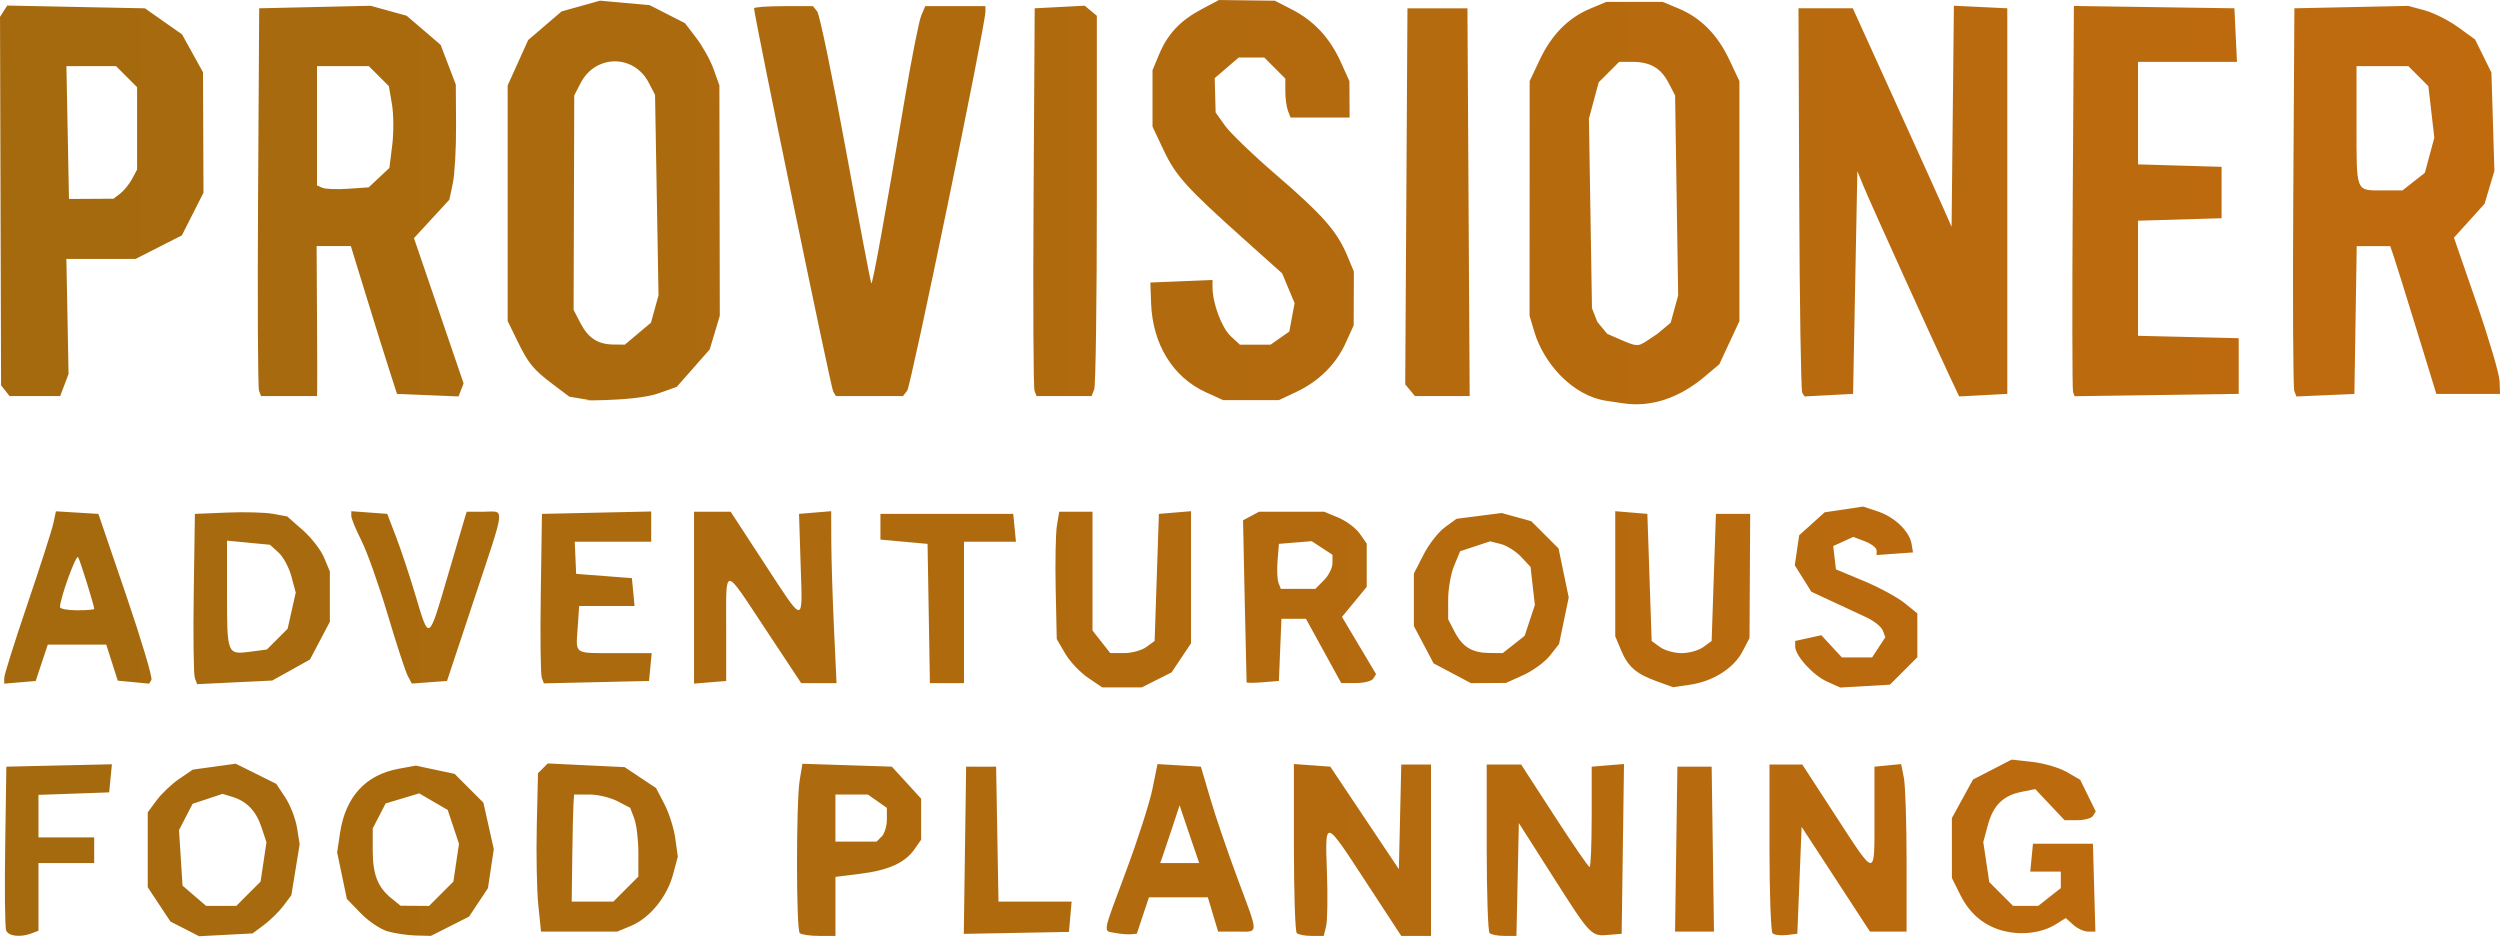
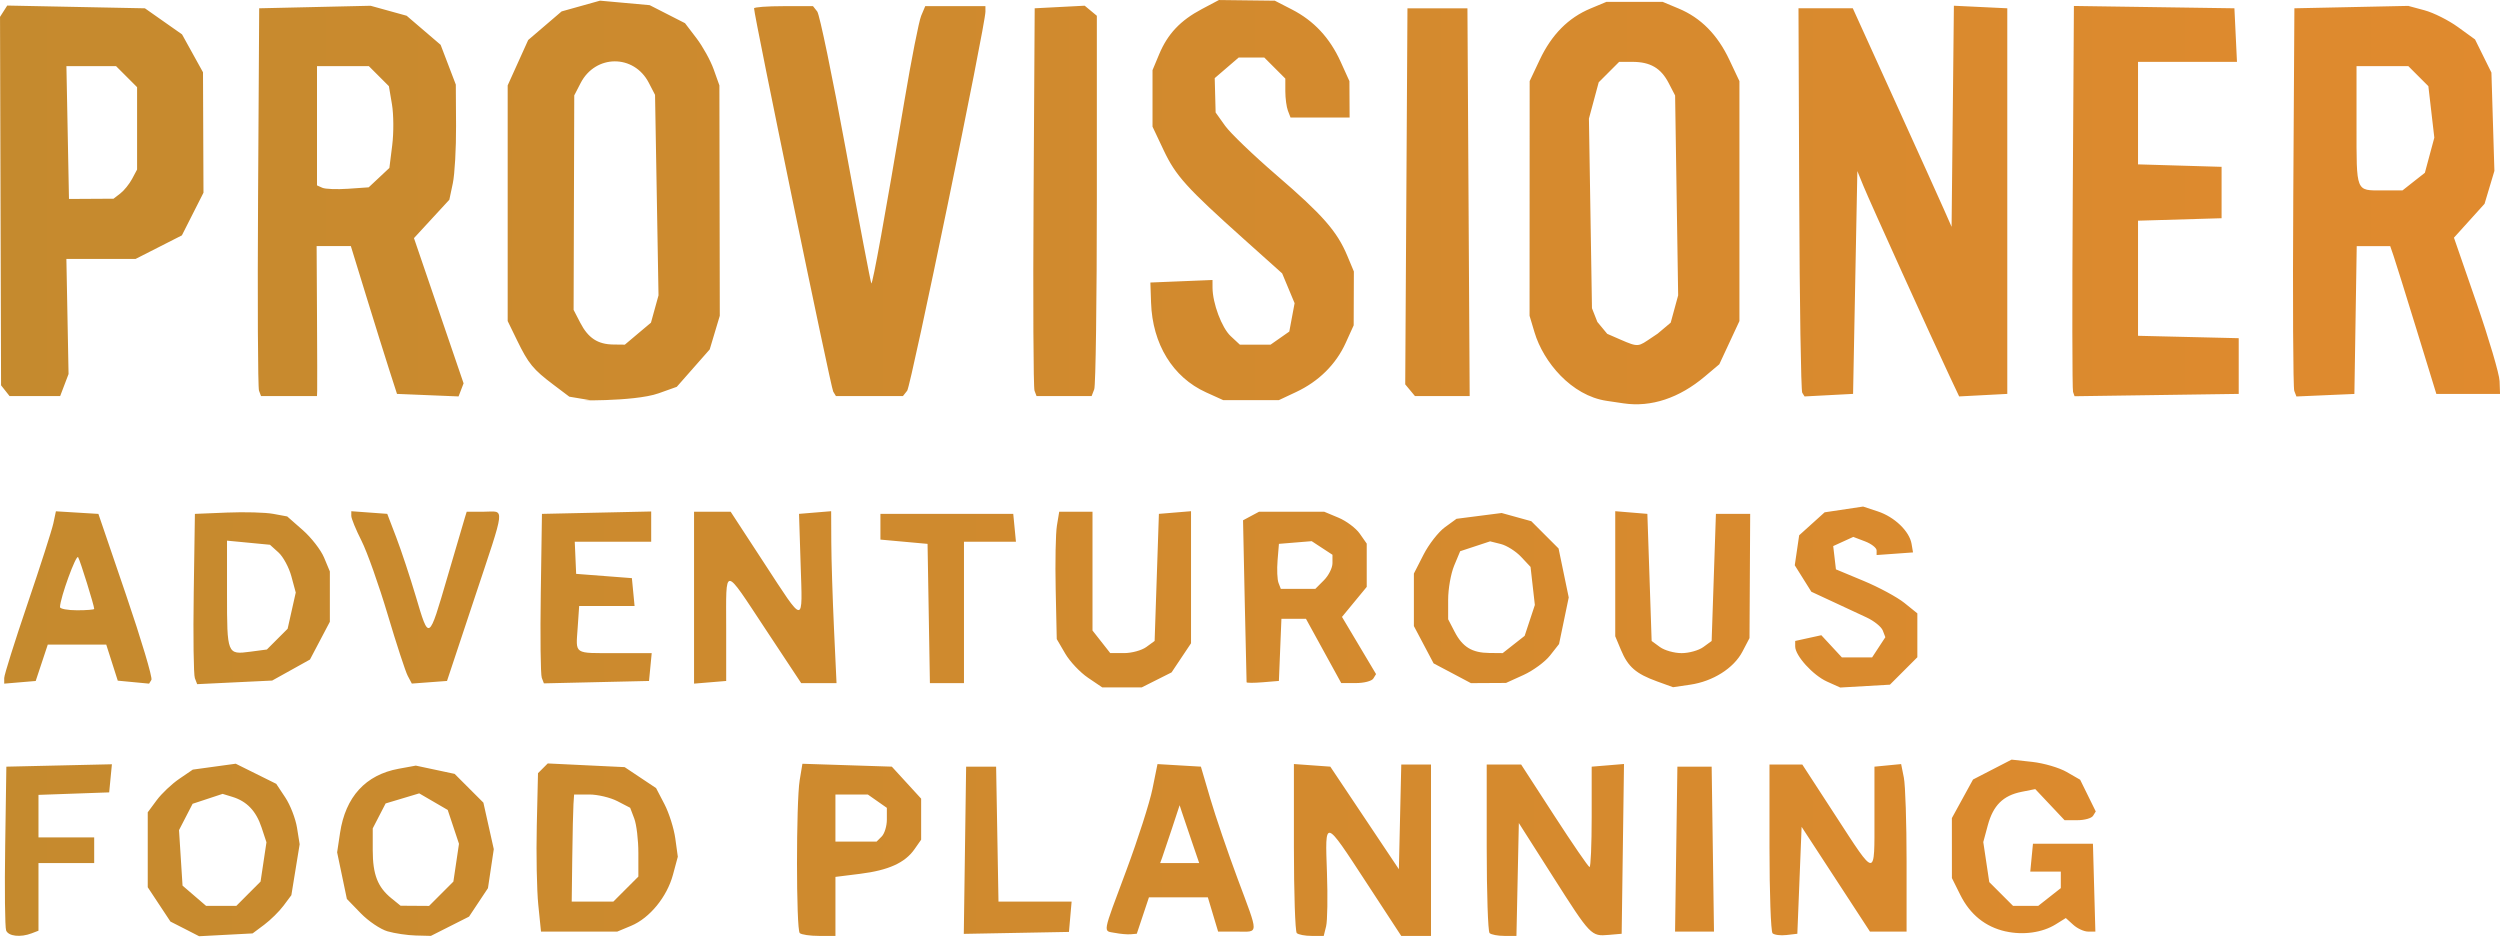
<svg xmlns="http://www.w3.org/2000/svg" xmlns:xlink="http://www.w3.org/1999/xlink" width="154.38mm" height="57.811mm" viewBox="0 0 154.38 57.811" version="1.1" id="svg1" xml:space="preserve">
  <defs id="defs1">
    <linearGradient id="linearGradient71">
-       <stop style="stop-color:#a56a0e;stop-opacity:1;" offset="0" id="stop71" />
-       <stop style="stop-color:#c06a0e;stop-opacity:1;" offset="0.686" id="stop75" />
-       <stop style="stop-color:#d88b1a;stop-opacity:0.749;" offset="0.686" id="stop74" />
-       <stop style="stop-color:#ffb12b;stop-opacity:0.498;" offset="0.817" id="stop73" />
-       <stop style="stop-color:#d9a54d;stop-opacity:1;" offset="1" id="stop72" />
+       <stop style="stop-color:#c58a2e;stop-opacity:1;" offset="0" id="stop71" />
+       <stop style="stop-color:#e08a2e;stop-opacity:1;" offset="0.686" id="stop75" />
+       <stop style="stop-color:#f8ab3a;stop-opacity:0.749;" offset="0.686" id="stop74" />
+       <stop style="stop-color:#ffd14b;stop-opacity:0.498;" offset="0.817" id="stop73" />
+       <stop style="stop-color:#f9c56d;stop-opacity:1;" offset="1" id="stop72" />
    </linearGradient>
    <linearGradient xlink:href="#linearGradient71" id="linearGradient72" x1="-11.594" y1="143.572" x2="214.399" y2="143.572" gradientUnits="userSpaceOnUse" />
  </defs>
  <g id="layer1" transform="translate(11.59431,-125.6309)">
    <g id="g71">
      <path style="fill:url(#linearGradient72)" d="m -11.216,183.086 c -0.072,-0.187 -0.098,-2.538 -0.058,-5.226 l 0.072,-4.886 3.259,-0.074 3.259,-0.074 -0.084,0.868 -0.084,0.868 -2.183,0.077 -2.183,0.077 v 1.312 1.312 h 1.72 1.72 v 0.794 0.794 h -1.72 -1.72 v 2.088 2.088 l -0.419,0.161 c -0.694,0.266 -1.442,0.182 -1.58,-0.179 z m 11.034,-0.095 -0.887,-0.451 -0.701,-1.06 -0.701,-1.06 v -2.314 -2.314 l 0.553,-0.747 c 0.304,-0.411 0.931,-1.004 1.392,-1.318 l 0.838,-0.571 1.325,-0.182 1.325,-0.182 1.251,0.621 1.251,0.621 0.56,0.845 c 0.308,0.465 0.633,1.304 0.723,1.866 l 0.163,1.02 -0.256,1.573 -0.256,1.573 -0.483,0.647 c -0.265,0.356 -0.804,0.886 -1.197,1.18 l -0.714,0.533 -1.651,0.087 -1.651,0.087 z m 3.927,-2.169 0.751,-0.751 0.182,-1.214 0.182,-1.214 -0.302,-0.914 c -0.336,-1.018 -0.909,-1.618 -1.807,-1.892 l -0.599,-0.183 -0.926,0.306 -0.926,0.306 -0.42,0.813 -0.42,0.813 0.109,1.714 0.109,1.714 0.728,0.626 0.728,0.626 h 0.932 0.932 z m 8.595,2.322 c -0.44,-0.128 -1.186,-0.631 -1.657,-1.117 l -0.857,-0.884 -0.301,-1.439 -0.301,-1.439 0.18,-1.199 c 0.335,-2.23 1.579,-3.59 3.624,-3.964 l 1.056,-0.193 1.198,0.255 1.198,0.256 0.888,0.888 0.888,0.888 0.321,1.436 0.321,1.436 -0.18,1.204 -0.18,1.204 -0.584,0.879 -0.584,0.879 -1.178,0.595 -1.178,0.595 -0.936,-0.024 c -0.515,-0.013 -1.296,-0.129 -1.737,-0.257 z m 3.312,-2.322 0.751,-0.751 0.173,-1.167 0.173,-1.167 -0.348,-1.045 -0.348,-1.045 -0.88,-0.512 -0.88,-0.512 -1.037,0.311 -1.037,0.311 -0.398,0.77 -0.398,0.77 v 1.353 c 0,1.495 0.305,2.277 1.155,2.966 l 0.564,0.457 0.88,0.006 0.88,0.006 z m 22.139,2.426 c -0.224,-0.224 -0.226,-8.084 -0.003,-9.438 l 0.168,-1.015 2.761,0.089 2.761,0.089 0.905,0.988 0.905,0.988 v 1.268 1.268 l -0.413,0.59 c -0.586,0.837 -1.604,1.297 -3.358,1.516 l -1.521,0.19 v 1.822 1.822 h -1.014 c -0.558,0 -1.094,-0.079 -1.191,-0.176 z m 5.062,-5.962 c 0.175,-0.175 0.318,-0.644 0.318,-1.043 v -0.726 l -0.588,-0.412 -0.588,-0.412 H 40.995 39.995 v 1.455 1.455 h 1.27 1.27 z m 5.141,0.85 0.072,-5.163 h 0.926 0.926 l 0.073,4.167 0.073,4.167 h 2.258 2.258 l -0.082,0.936 -0.082,0.936 -3.247,0.06 -3.247,0.06 z m 9.266,5.104 c -0.75,-0.148 -0.813,0.197 0.703,-3.872 0.714,-1.917 1.438,-4.175 1.609,-5.019 l 0.311,-1.534 1.34,0.079 1.34,0.079 0.584,1.984 c 0.321,1.091 1.078,3.309 1.681,4.928 1.33,3.57 1.335,3.274 -0.052,3.274 h -1.149 l -0.317,-1.058 -0.317,-1.058 h -1.819 -1.819 l -0.375,1.124 -0.375,1.124 -0.375,0.033 c -0.206,0.018 -0.643,-0.02 -0.97,-0.085 z m 4.723,-5.703 c -0.261,-0.764 -0.532,-1.568 -0.604,-1.786 l -0.129,-0.397 -0.479,1.455 c -0.263,0.8 -0.534,1.604 -0.601,1.786 l -0.122,0.331 h 1.205 1.205 z m 6.5,5.711 c -0.097,-0.097 -0.176,-2.485 -0.176,-5.307 v -5.13 l 1.124,0.081 1.124,0.081 2.117,3.167 2.117,3.167 0.074,-3.233 0.074,-3.233 h 0.918 0.918 v 5.292 5.292 h -0.919 -0.919 l -2.162,-3.307 c -2.605,-3.985 -2.543,-3.97 -2.425,-0.595 0.052,1.492 0.029,2.98 -0.052,3.307 l -0.147,0.595 h -0.745 c -0.41,0 -0.824,-0.079 -0.921,-0.176 z m 11.906,0 c -0.097,-0.097 -0.176,-2.478 -0.176,-5.292 v -5.115 h 1.063 1.063 l 2.046,3.157 c 1.125,1.737 2.105,3.165 2.178,3.175 0.073,0.01 0.132,-1.381 0.132,-3.091 V 172.974 l 0.998,-0.082 0.998,-0.083 -0.072,5.242 -0.072,5.242 -0.794,0.069 c -1.094,0.095 -1.112,0.077 -3.464,-3.62 l -2.092,-3.287 -0.074,3.485 -0.074,3.485 h -0.742 c -0.408,0 -0.821,-0.079 -0.918,-0.176 z m 17.475,0.012 c -0.104,-0.104 -0.189,-2.49 -0.189,-5.304 v -5.115 h 1.013 1.013 l 2.064,3.175 c 2.513,3.865 2.392,3.862 2.392,0.067 v -3.109 l 0.824,-0.08 0.824,-0.08 0.168,0.841 c 0.092,0.463 0.168,2.791 0.168,5.173 v 4.333 h -1.13 -1.13 l -2.111,-3.236 -2.111,-3.236 -0.132,3.302 -0.132,3.302 -0.671,0.078 c -0.369,0.043 -0.756,-0.007 -0.86,-0.11 z m 14.396,-0.111 c -1.253,-0.281 -2.194,-1.039 -2.801,-2.255 l -0.519,-1.041 -0.001,-1.852 -0.001,-1.852 0.653,-1.191 0.653,-1.191 1.191,-0.614 1.191,-0.614 1.282,0.141 c 0.705,0.078 1.658,0.357 2.117,0.621 l 0.834,0.48 0.482,0.979 0.482,0.979 -0.167,0.27 c -0.092,0.149 -0.525,0.27 -0.963,0.27 h -0.796 l -0.905,-0.96 -0.905,-0.96 -0.846,0.169 c -1.14,0.228 -1.754,0.837 -2.086,2.071 l -0.278,1.031 0.185,1.236 0.185,1.236 0.734,0.734 0.734,0.734 h 0.778 0.778 l 0.697,-0.548 0.697,-0.548 v -0.51 -0.51 h -0.943 -0.943 l 0.083,-0.86 0.083,-0.86 h 1.852 1.852 l 0.075,2.712 0.075,2.712 h -0.451 c -0.248,0 -0.659,-0.188 -0.913,-0.418 l -0.461,-0.418 -0.618,0.385 c -0.826,0.516 -2.01,0.683 -3.099,0.439 z m -90.614,-1.643 c -0.092,-0.91 -0.134,-3.111 -0.093,-4.891 l 0.075,-3.238 0.301,-0.301 0.301,-0.301 2.375,0.114 2.375,0.114 0.97,0.647 0.97,0.647 0.516,0.991 c 0.284,0.545 0.586,1.499 0.671,2.119 l 0.155,1.128 -0.299,1.11 c -0.369,1.371 -1.437,2.677 -2.579,3.154 l -0.864,0.361 h -2.353 -2.353 z m 5.407,-0.972 0.773,-0.773 v -1.458 c 0,-0.802 -0.114,-1.758 -0.253,-2.124 l -0.253,-0.666 -0.792,-0.41 c -0.436,-0.225 -1.215,-0.41 -1.731,-0.41 h -0.939 l -0.04,0.595 c -0.022,0.327 -0.055,1.816 -0.074,3.307 l -0.034,2.712 h 1.285 1.285 z m 64.863,-2.468 0.072,-5.093 h 1.058 1.058 l 0.072,5.093 0.072,5.093 h -1.202 -1.202 z M 55.593,167.483 c -0.487,-0.328 -1.12,-0.999 -1.408,-1.492 l -0.523,-0.896 -0.066,-3.072 c -0.036,-1.689 -0.002,-3.459 0.076,-3.932 l 0.142,-0.86 h 1.028 1.028 v 3.668 3.668 l 0.548,0.697 0.548,0.697 h 0.856 c 0.471,0 1.087,-0.169 1.37,-0.375 l 0.514,-0.375 0.132,-3.924 0.132,-3.924 0.992,-0.082 0.992,-0.082 v 4.078 4.078 l -0.601,0.899 -0.601,0.899 -0.921,0.463 -0.921,0.463 -1.218,4.1e-4 -1.218,4.1e-4 z m 35.134,0.224 c -1.298,-0.471 -1.788,-0.898 -2.221,-1.935 l -0.356,-0.851 v -3.861 -3.861 l 0.992,0.082 0.992,0.082 0.132,3.925 0.132,3.925 0.514,0.375 c 0.282,0.206 0.885,0.375 1.338,0.375 0.454,0 1.056,-0.169 1.339,-0.375 l 0.514,-0.375 0.132,-3.925 0.132,-3.925 h 1.058 1.058 l -0.021,3.836 -0.021,3.836 -0.436,0.834 c -0.535,1.024 -1.819,1.837 -3.227,2.043 l -1.058,0.155 z m 10.497,0.011 c -0.868,-0.393 -1.962,-1.601 -1.962,-2.167 v -0.34 l 0.807,-0.177 0.807,-0.177 0.635,0.685 0.635,0.685 h 0.933 0.933 l 0.409,-0.624 0.409,-0.624 -0.159,-0.414 c -0.087,-0.228 -0.537,-0.59 -0.998,-0.805 -0.462,-0.215 -1.419,-0.661 -2.126,-0.99 l -1.287,-0.598 -0.512,-0.817 -0.512,-0.817 0.136,-0.926 0.136,-0.926 0.786,-0.709 0.786,-0.709 1.188,-0.178 1.188,-0.178 0.907,0.299 c 1.034,0.341 1.955,1.226 2.086,2.004 l 0.089,0.529 -1.124,0.081 -1.124,0.081 v -0.286 c 0,-0.157 -0.324,-0.41 -0.72,-0.56 l -0.72,-0.274 -0.62,0.283 -0.62,0.283 0.084,0.719 0.084,0.719 1.712,0.713 c 0.941,0.392 2.072,1.003 2.514,1.358 l 0.802,0.646 v 1.355 1.355 l -0.847,0.847 -0.847,0.847 -1.534,0.088 -1.534,0.088 z m -112.558,-0.218 c -3.66e-4,-0.191 0.647,-2.252 1.438,-4.58 0.792,-2.328 1.51,-4.567 1.597,-4.974 l 0.157,-0.741 1.312,0.08 1.312,0.08 1.709,5.008 c 0.94,2.754 1.644,5.113 1.565,5.241 l -0.144,0.233 -0.967,-0.092 -0.967,-0.092 -0.356,-1.114 -0.356,-1.114 h -1.805 -1.805 l -0.373,1.124 -0.373,1.124 -0.972,0.082 -0.972,0.082 z m 5.557,-4.267 c 0,-0.203 -0.863,-2.981 -0.993,-3.194 -0.122,-0.202 -1.109,2.511 -1.12,3.08 -0.002,0.109 0.472,0.198 1.054,0.198 0.582,0 1.058,-0.038 1.058,-0.084 z m 6.216,4.275 c -0.078,-0.204 -0.11,-2.57 -0.07,-5.258 l 0.072,-4.886 1.984,-0.081 c 1.091,-0.045 2.374,-0.009 2.85,0.079 l 0.866,0.16 0.96,0.843 c 0.528,0.463 1.121,1.228 1.317,1.698 l 0.357,0.856 v 1.554 1.554 l -0.614,1.166 -0.614,1.166 -1.167,0.649 -1.167,0.649 -2.316,0.111 -2.316,0.111 z m 5.088,-2.41 0.64,-0.64 0.251,-1.118 0.251,-1.118 -0.269,-0.998 c -0.148,-0.549 -0.506,-1.213 -0.796,-1.476 l -0.528,-0.477 -1.326,-0.127 -1.326,-0.127 v 3.297 c 0,3.72 0.012,3.75 1.429,3.562 l 1.033,-0.137 z m 8.057,2.268 c -0.139,-0.263 -0.696,-1.966 -1.238,-3.785 -0.542,-1.819 -1.269,-3.869 -1.616,-4.555 -0.347,-0.686 -0.631,-1.378 -0.631,-1.537 v -0.289 l 1.11,0.081 1.11,0.081 0.557,1.455 c 0.306,0.8 0.848,2.437 1.205,3.637 0.826,2.777 0.786,2.801 1.953,-1.189 0.542,-1.855 1.033,-3.522 1.089,-3.704 l 0.103,-0.331 h 1.067 c 1.308,0 1.371,-0.554 -0.614,5.424 l -1.67,5.027 -1.086,0.081 -1.086,0.081 z m 8.277,0.118 c -0.073,-0.191 -0.101,-2.546 -0.061,-5.234 l 0.072,-4.886 3.373,-0.074 3.373,-0.074 v 0.934 0.934 H 26.258 23.898 l 0.043,0.992 0.043,0.992 1.721,0.132 1.721,0.132 0.083,0.86 0.083,0.86 h -1.711 -1.711 l -0.092,1.345 c -0.114,1.677 -0.282,1.565 2.35,1.565 h 2.222 l -0.083,0.86 -0.083,0.86 -3.246,0.074 -3.246,0.074 z m 9.404,-4.945 v -5.308 h 1.13 1.13 l 2.073,3.175 c 2.517,3.855 2.369,3.851 2.248,0.066 l -0.099,-3.109 0.992,-0.082 0.992,-0.082 0.009,1.934 c 0.005,1.064 0.08,3.452 0.166,5.308 l 0.157,3.373 H 38.972 37.88 L 35.697,164.514 c -2.65,-4.005 -2.448,-3.998 -2.448,-0.073 v 3.241 l -0.992,0.082 -0.992,0.082 z m 14.492,0.976 -0.073,-4.299 -1.455,-0.132 -1.455,-0.132 v -0.794 -0.794 h 4.101 4.101 l 0.083,0.86 0.083,0.86 H 49.537 47.933 v 4.366 4.366 h -1.052 -1.052 z m 19.628,4.249 c -0.006,-0.045 -0.058,-2.314 -0.115,-5.043 l -0.104,-4.961 0.495,-0.265 0.495,-0.265 h 2.01 2.01 l 0.883,0.369 c 0.486,0.203 1.077,0.646 1.314,0.985 l 0.431,0.616 v 1.336 1.336 l -0.764,0.927 -0.764,0.927 1.052,1.766 1.052,1.766 -0.171,0.277 c -0.094,0.153 -0.578,0.277 -1.075,0.277 h -0.904 l -1.089,-1.984 -1.089,-1.984 h -0.758 -0.758 l -0.078,1.918 -0.078,1.918 -0.992,0.082 c -0.546,0.045 -0.997,0.045 -1.003,0 z m 4.774,-6.3 c 0.291,-0.291 0.529,-0.765 0.529,-1.052 v -0.523 l -0.641,-0.42 -0.641,-0.42 -1.012,0.083 -1.012,0.083 -0.084,1.02 c -0.046,0.561 -0.02,1.186 0.058,1.389 l 0.142,0.369 h 1.067 1.067 z m 7.927,5.741 -1.152,-0.609 -0.609,-1.152 -0.609,-1.152 v -1.622 -1.622 l 0.595,-1.165 c 0.327,-0.641 0.92,-1.401 1.316,-1.69 l 0.721,-0.525 1.394,-0.179 1.394,-0.179 0.915,0.253 0.915,0.253 0.842,0.842 0.842,0.842 0.314,1.512 0.314,1.512 -0.299,1.439 -0.299,1.439 -0.559,0.711 c -0.307,0.391 -1.045,0.931 -1.638,1.201 l -1.079,0.49 -1.083,0.006 -1.083,0.006 z m 3.792,-1.776 0.678,-0.533 0.315,-0.953 0.315,-0.953 -0.133,-1.176 -0.133,-1.176 -0.585,-0.623 c -0.322,-0.342 -0.883,-0.697 -1.248,-0.789 l -0.663,-0.166 -0.925,0.305 -0.925,0.305 -0.371,0.889 c -0.204,0.489 -0.371,1.434 -0.371,2.101 v 1.212 l 0.397,0.767 c 0.489,0.945 1.075,1.304 2.147,1.315 l 0.824,0.008 z m -57.044,-15.089 -1.272,-0.213 -0.977,-0.737 c -1.259,-0.949 -1.547,-1.3 -2.249,-2.743 l -0.58,-1.191 v -7.276 -7.276 l 0.633,-1.401 0.633,-1.401 1.032,-0.883 1.032,-0.883 1.186,-0.332 1.186,-0.332 1.534,0.139 1.534,0.139 1.09,0.556 1.09,0.556 0.708,0.928 c 0.389,0.51 0.867,1.375 1.062,1.921 l 0.354,0.993 0.012,7.113 0.012,7.113 -0.311,1.039 -0.311,1.039 -1.017,1.155 -1.017,1.155 -1.12,0.4 c -1.545,0.552 -5.758,0.422 -4.244,0.422 z m 2.964,-4.106 0.806,-0.678 0.233,-0.843 0.233,-0.843 -0.107,-6.191 -0.107,-6.191 -0.386,-0.746 c -0.916,-1.771 -3.289,-1.761 -4.209,0.017 l -0.394,0.762 -0.02,6.623 -0.02,6.623 0.412,0.796 c 0.488,0.944 1.08,1.332 2.045,1.343 l 0.707,0.008 z m 59.822,4.15 c -2.181,-0.323 -3.907,-2.402 -4.454,-4.228 l -0.307,-1.025 0.003,-7.245 0.003,-7.245 0.625,-1.323 c 0.733,-1.551 1.761,-2.589 3.131,-3.161 l 0.984,-0.411 h 1.737 1.737 l 0.984,0.411 c 1.37,0.572 2.398,1.61 3.131,3.161 l 0.625,1.323 v 7.408 7.408 l -0.621,1.334 -0.621,1.334 -0.898,0.757 c -1.579,1.331 -3.312,1.909 -5.015,1.657 z m 3.149,-4.15 0.806,-0.678 0.23,-0.843 0.23,-0.843 -0.094,-6.172 -0.094,-6.172 -0.396,-0.765 c -0.478,-0.924 -1.137,-1.31 -2.237,-1.31 h -0.823 l -0.631,0.631 -0.631,0.631 -0.302,1.121 -0.302,1.121 0.094,5.855 0.094,5.855 0.333,0.847 0.608,0.733 0.8,0.349 c 1.158,0.505 1.106,0.447 1.966,-0.126 z m -27.888,3.625 c -2.054,-0.933 -3.31,-2.98 -3.395,-5.537 l -0.042,-1.245 1.918,-0.078 1.918,-0.078 0.002,0.475 c 0.003,0.964 0.57,2.478 1.12,2.99 l 0.566,0.527 h 0.95 0.95 l 0.577,-0.404 0.577,-0.404 0.164,-0.876 0.164,-0.876 -0.384,-0.92 -0.384,-0.92 -2.344,-2.099 c -3.565,-3.193 -4.225,-3.924 -4.973,-5.504 l -0.689,-1.457 v -1.745 -1.745 l 0.41,-0.98 c 0.526,-1.259 1.309,-2.089 2.633,-2.79 l 1.058,-0.561 1.726,0.021 1.726,0.021 1.052,0.541 c 1.364,0.701 2.344,1.753 3.015,3.235 l 0.539,1.191 0.006,1.124 0.006,1.124 h -1.824 -1.824 l -0.161,-0.419 c -0.088,-0.23 -0.161,-0.771 -0.161,-1.203 v -0.784 l -0.649,-0.649 -0.649,-0.649 H 65.686 64.895 l -0.739,0.635 -0.739,0.635 0.028,1.061 0.028,1.061 0.584,0.82 c 0.321,0.451 1.762,1.834 3.203,3.074 2.826,2.433 3.714,3.445 4.345,4.956 l 0.405,0.969 -0.006,1.662 -0.006,1.662 -0.493,1.086 c -0.603,1.328 -1.664,2.378 -3.067,3.036 l -1.058,0.497 H 65.66 63.94 Z m -74.147,-0.102 -0.263,-0.331 -0.032,-11.377 -0.032,-11.377 0.223,-0.349 0.223,-0.349 4.251,0.085 4.251,0.085 1.146,0.805 1.146,0.805 0.647,1.17 0.647,1.17 0.015,3.719 0.015,3.719 -0.667,1.317 -0.667,1.317 -1.431,0.728 -1.431,0.728 -2.135,-2.8e-4 -2.135,-2.8e-4 0.067,3.553 0.067,3.553 -0.259,0.681 -0.259,0.681 h -1.562 -1.562 z m 7.101,-12.179 c 0.231,-0.177 0.558,-0.582 0.728,-0.9 l 0.308,-0.578 v -2.543 -2.543 l -0.649,-0.649 -0.649,-0.649 -1.533,-3.8e-4 -1.533,-3.8e-4 0.079,4.101 0.079,4.101 1.376,-0.008 1.376,-0.008 z m 8.565,12.179 c -0.07,-0.182 -0.096,-5.569 -0.058,-11.972 l 0.069,-11.642 3.44,-0.078 3.44,-0.078 1.113,0.308 1.113,0.308 1.049,0.898 1.049,0.898 0.469,1.228 0.469,1.228 0.015,2.539 c 0.008,1.397 -0.082,2.997 -0.2,3.555 l -0.215,1.016 -1.092,1.185 -1.092,1.185 1.532,4.484 1.532,4.484 -0.155,0.404 -0.155,0.404 -1.901,-0.078 -1.901,-0.078 -0.469,-1.455 c -0.258,-0.8 -0.899,-2.854 -1.425,-4.564 l -0.956,-3.109 H 9.013 7.958 l 0.023,4.299 c 0.013,2.365 0.018,4.448 0.011,4.63 l -0.012,0.331 H 6.252 4.524 Z m 7.413,-13.157 0.638,-0.599 0.175,-1.399 c 0.096,-0.769 0.089,-1.905 -0.015,-2.524 l -0.19,-1.125 -0.619,-0.619 -0.619,-0.619 H 9.58 7.981 v 3.682 3.682 l 0.331,0.148 c 0.182,0.081 0.9,0.108 1.596,0.06 l 1.265,-0.088 z m 28.045,13.212 c -0.139,-0.225 -4.888,-23.218 -4.888,-23.666 0,-0.074 0.819,-0.135 1.82,-0.135 h 1.82 l 0.262,0.331 c 0.144,0.182 0.938,4.018 1.765,8.524 0.827,4.506 1.536,8.226 1.575,8.265 0.079,0.079 0.853,-4.189 2.048,-11.299 0.428,-2.547 0.892,-4.898 1.03,-5.226 l 0.251,-0.595 h 1.858 1.858 l 0.002,0.331 c 0.005,0.811 -4.599,23.12 -4.833,23.416 l -0.262,0.331 H 42.095 40.026 Z m 12.431,-0.055 c -0.07,-0.182 -0.096,-5.569 -0.058,-11.972 l 0.069,-11.642 1.544,-0.08 1.544,-0.08 0.375,0.311 0.375,0.311 v 11.323 c 0,6.228 -0.072,11.511 -0.161,11.742 l -0.161,0.419 H 54.114 52.414 Z m 23.192,-0.03 -0.3,-0.361 0.069,-11.611 0.069,-11.611 h 1.852 1.852 l 0.069,11.972 0.069,11.972 h -1.69 -1.69 z m 24.217,0.157 c -0.078,-0.126 -0.162,-5.519 -0.187,-11.985 l -0.045,-11.756 h 1.677 1.677 l 2.584,5.689 c 1.421,3.129 2.794,6.165 3.05,6.747 l 0.466,1.058 0.071,-6.826 0.071,-6.826 1.649,0.079 1.649,0.079 v 11.906 11.906 l -1.486,0.078 -1.486,0.078 -0.599,-1.269 c -1.058,-2.241 -4.919,-10.762 -5.31,-11.72 l -0.378,-0.926 -0.132,6.879 -0.132,6.879 -1.498,0.079 -1.498,0.079 z m 16.722,-0.054 c -0.05,-0.148 -0.058,-5.571 -0.018,-12.05 l 0.071,-11.781 4.956,0.072 4.956,0.072 0.079,1.654 0.079,1.654 h -3.055 -3.055 v 3.165 3.165 l 2.58,0.076 2.58,0.076 v 1.587 1.587 l -2.58,0.076 -2.58,0.076 v 3.554 3.554 l 3.109,0.074 3.109,0.074 v 1.72 1.72 l -5.069,0.072 -5.069,0.072 z m 13.662,-0.06 c -0.072,-0.189 -0.1,-5.582 -0.062,-11.985 l 0.069,-11.642 3.515,-0.074 3.515,-0.074 1.008,0.272 c 0.555,0.149 1.483,0.615 2.063,1.035 l 1.054,0.764 0.506,1.023 0.506,1.023 0.092,3.036 0.092,3.036 -0.304,1.016 -0.304,1.016 -0.945,1.046 -0.945,1.046 1.395,4.031 c 0.767,2.217 1.408,4.388 1.423,4.825 l 0.028,0.794 h -1.966 -1.966 l -1.22,-3.969 c -0.671,-2.183 -1.312,-4.237 -1.425,-4.564 l -0.205,-0.595 h -1.034 -1.034 l -0.072,4.564 -0.072,4.564 -1.79,0.078 -1.79,0.078 z m 7.373,-12.925 0.691,-0.543 0.292,-1.085 0.292,-1.085 -0.184,-1.59 -0.184,-1.59 -0.618,-0.618 -0.618,-0.618 h -1.6 -1.6 v 3.66 c 0,4.166 -0.061,4.013 1.596,4.013 h 1.243 z" id="path1" />
    </g>
  </g>
</svg>
